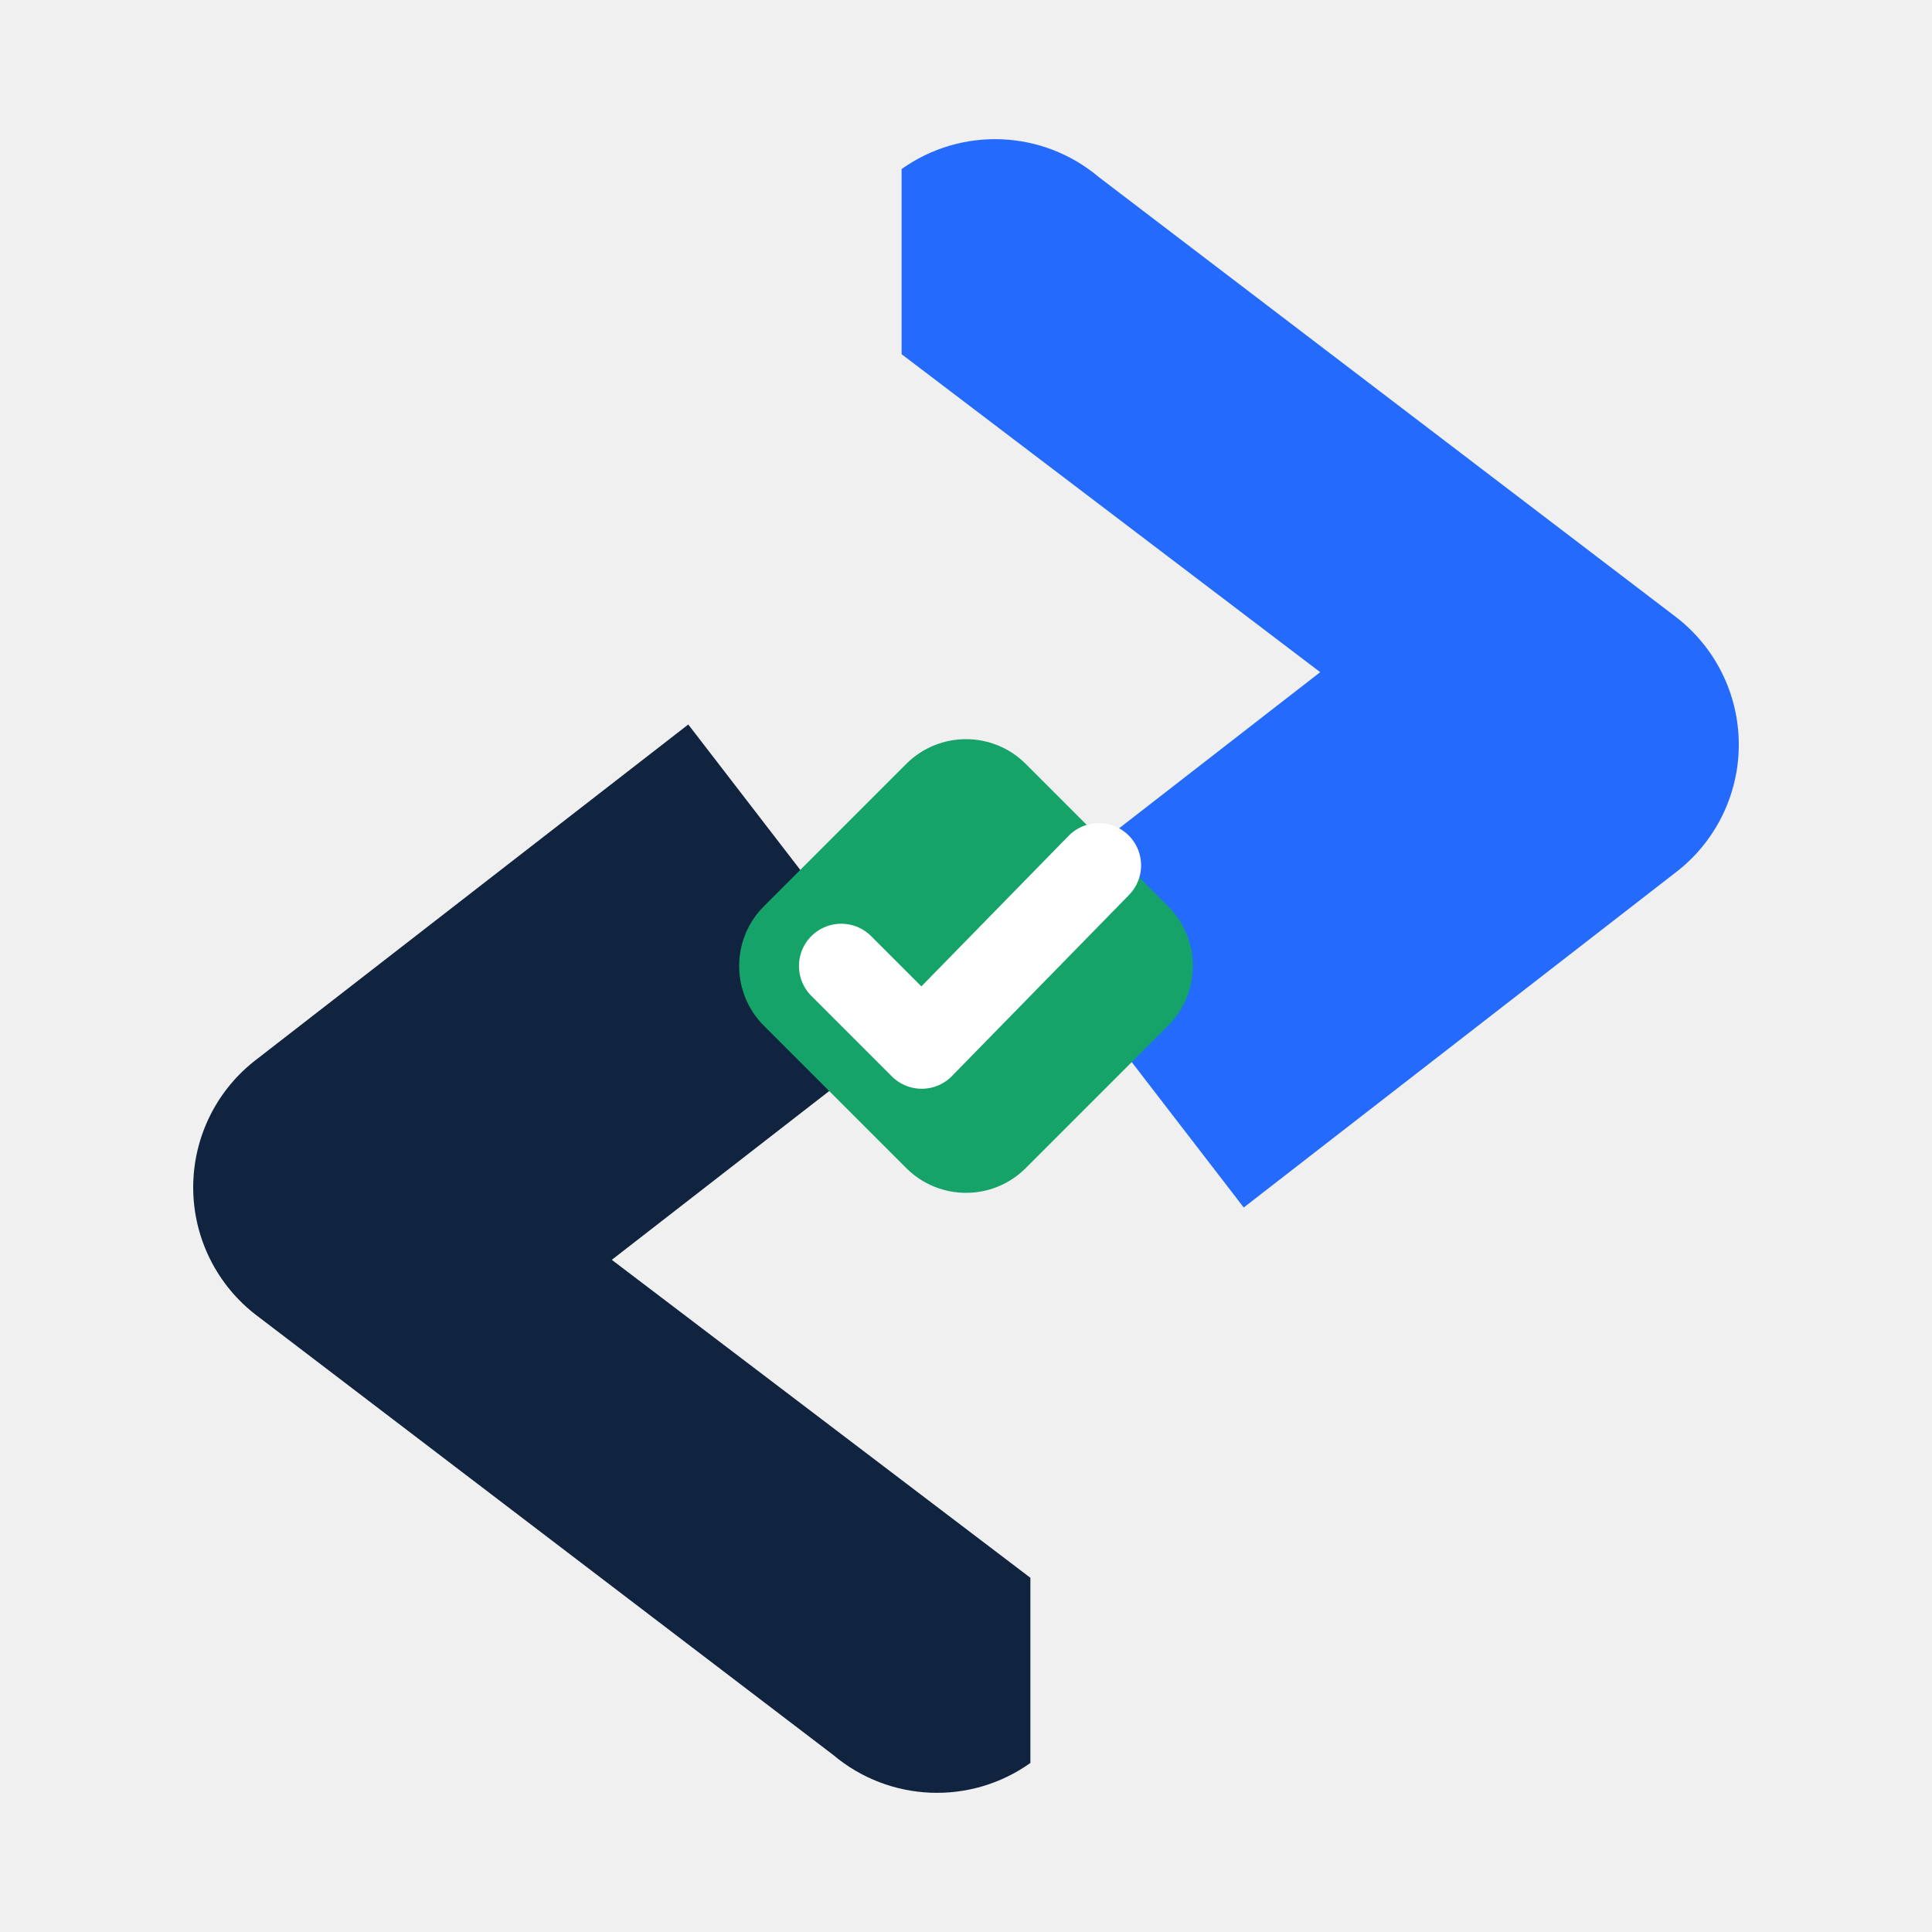
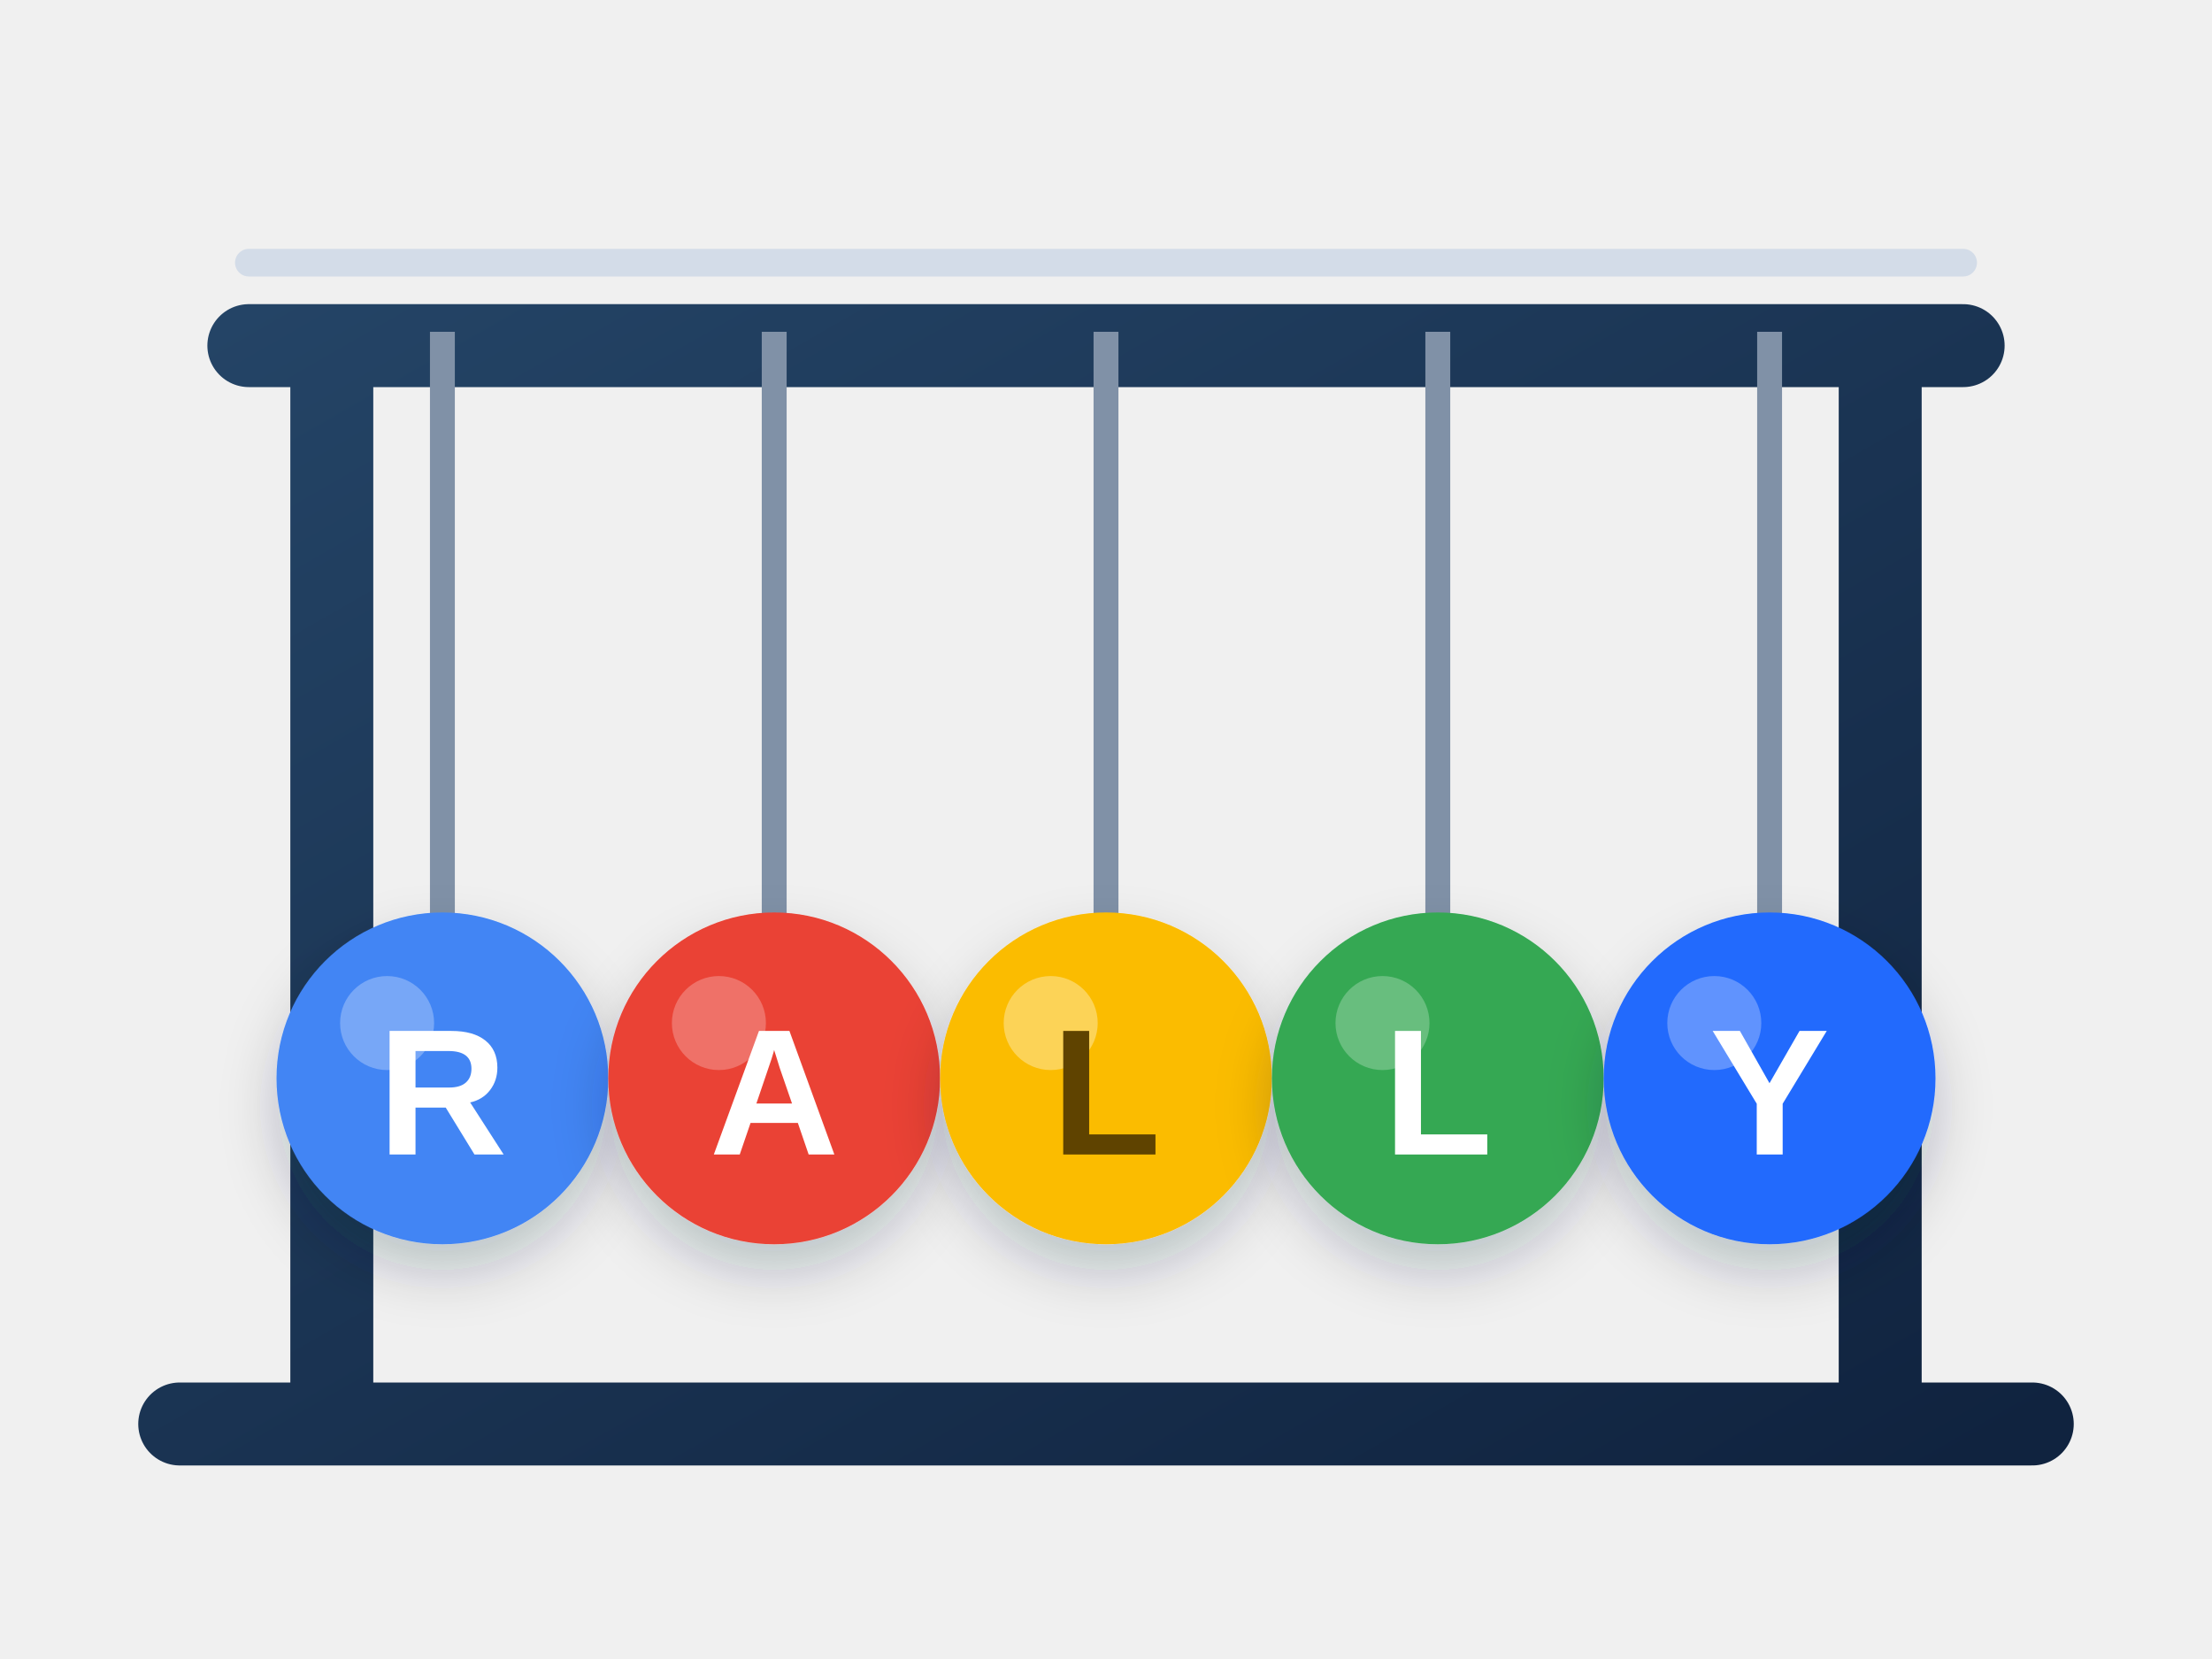
- <svg xmlns="http://www.w3.org/2000/svg" viewBox="0 0 48 48" role="img" aria-labelledby="title desc">
-   <path fill="#246BFD" d="M22.4 4.2a4 4 0 0 1 4.9.2l14.3 10.9a4 4 0 0 1 0 6.4L30.9 30l-5.7-7.4 7.6-5.9-10.4-7.9Z" />
-   <path fill="#10233F" d="M22.4 4.2a4 4 0 0 1 4.9.2l14.3 10.9a4 4 0 0 1 0 6.4L30.9 30l-5.7-7.4 7.6-5.9-10.4-7.9Z" transform="rotate(180 24 24)" />
-   <rect width="9.2" height="9.2" x="19.4" y="19.4" fill="#16A36A" rx="2.1" transform="rotate(45 24 24)" />
-   <path fill="none" stroke="#fff" stroke-linecap="round" stroke-linejoin="round" stroke-width="2.1" d="m20.9 24 2 2 4.4-4.5" />
+ <svg xmlns="http://www.w3.org/2000/svg" viewBox="0 0 160 120" role="img" aria-labelledby="title desc">
+   <defs>
+     <filter id="weight-shadow" x="-30%" y="-30%" width="160%" height="170%">
+       <feDropShadow dx="0" dy="2" stdDeviation="2" flood-color="#10233f" flood-opacity=".22" />
+     </filter>
+     <linearGradient id="frame" x1="0" y1="0" x2="1" y2="1">
+       <stop offset="0" stop-color="#244466" />
+       <stop offset="1" stop-color="#10233f" />
+     </linearGradient>
+     <style>
+       .outer-left { transform-origin: 32px 24px; animation: rally-left 3.8s cubic-bezier(.55,.01,.35,1) infinite; }
+       .outer-right { transform-origin: 128px 24px; animation: rally-right 3.8s cubic-bezier(.55,.01,.35,1) infinite; }
+       .weight { filter: url(#weight-shadow); }
+       .letter { font: 700 13px Arial, sans-serif; text-anchor: middle; dominant-baseline: central; pointer-events: none; }
+       @keyframes rally-left {
+         0%, 10%, 38%, 100% { transform: rotate(0); }
+         23%, 27% { transform: rotate(28deg); }
+       }
+       @keyframes rally-right {
+         0%, 42%, 72%, 100% { transform: rotate(0); }
+         55%, 59% { transform: rotate(-28deg); }
+       }
+       @media (prefers-reduced-motion: reduce) {
+         .outer-left, .outer-right { animation: none; }
+       }
+     </style>
+   </defs>
+   <path fill="none" stroke="url(#frame)" stroke-linecap="round" stroke-width="6" d="M18 25h124M24 25v77m112-77v77M13 103h134" />
+   <path fill="none" stroke="#d3dce8" stroke-linecap="round" stroke-width="2" d="M18 19h124" />
+   <g class="outer-left">
+     <path fill="none" stroke="#8091a7" stroke-width="1.8" d="M32 24v52" />
+     <circle class="weight" cx="32" cy="78" r="12" fill="#4285f4" />
+     <circle cx="28" cy="74" r="3.4" fill="#fff" opacity=".28" />
+     <text class="letter" x="32" y="79" fill="#fff">R</text>
+   </g>
+   <g>
+     <path fill="none" stroke="#8091a7" stroke-width="1.8" d="M56 24v52" />
+     <circle class="weight" cx="56" cy="78" r="12" fill="#ea4335" />
+     <circle cx="52" cy="74" r="3.4" fill="#fff" opacity=".25" />
+     <text class="letter" x="56" y="79" fill="#fff">A</text>
+   </g>
+   <g>
+     <path fill="none" stroke="#8091a7" stroke-width="1.8" d="M80 24v52" />
+     <circle class="weight" cx="80" cy="78" r="12" fill="#fbbc04" />
+     <circle cx="76" cy="74" r="3.4" fill="#fff" opacity=".34" />
+     <text class="letter" x="80" y="79" fill="#5f4300">L</text>
+   </g>
+   <g>
+     <path fill="none" stroke="#8091a7" stroke-width="1.8" d="M104 24v52" />
+     <circle class="weight" cx="104" cy="78" r="12" fill="#34a853" />
+     <circle cx="100" cy="74" r="3.4" fill="#fff" opacity=".25" />
+     <text class="letter" x="104" y="79" fill="#fff">L</text>
+   </g>
+   <g class="outer-right">
+     <path fill="none" stroke="#8091a7" stroke-width="1.8" d="M128 24v52" />
+     <circle class="weight" cx="128" cy="78" r="12" fill="#246bfd" />
+     <circle cx="124" cy="74" r="3.4" fill="#fff" opacity=".28" />
+     <text class="letter" x="128" y="79" fill="#fff">Y</text>
+   </g>
</svg>
